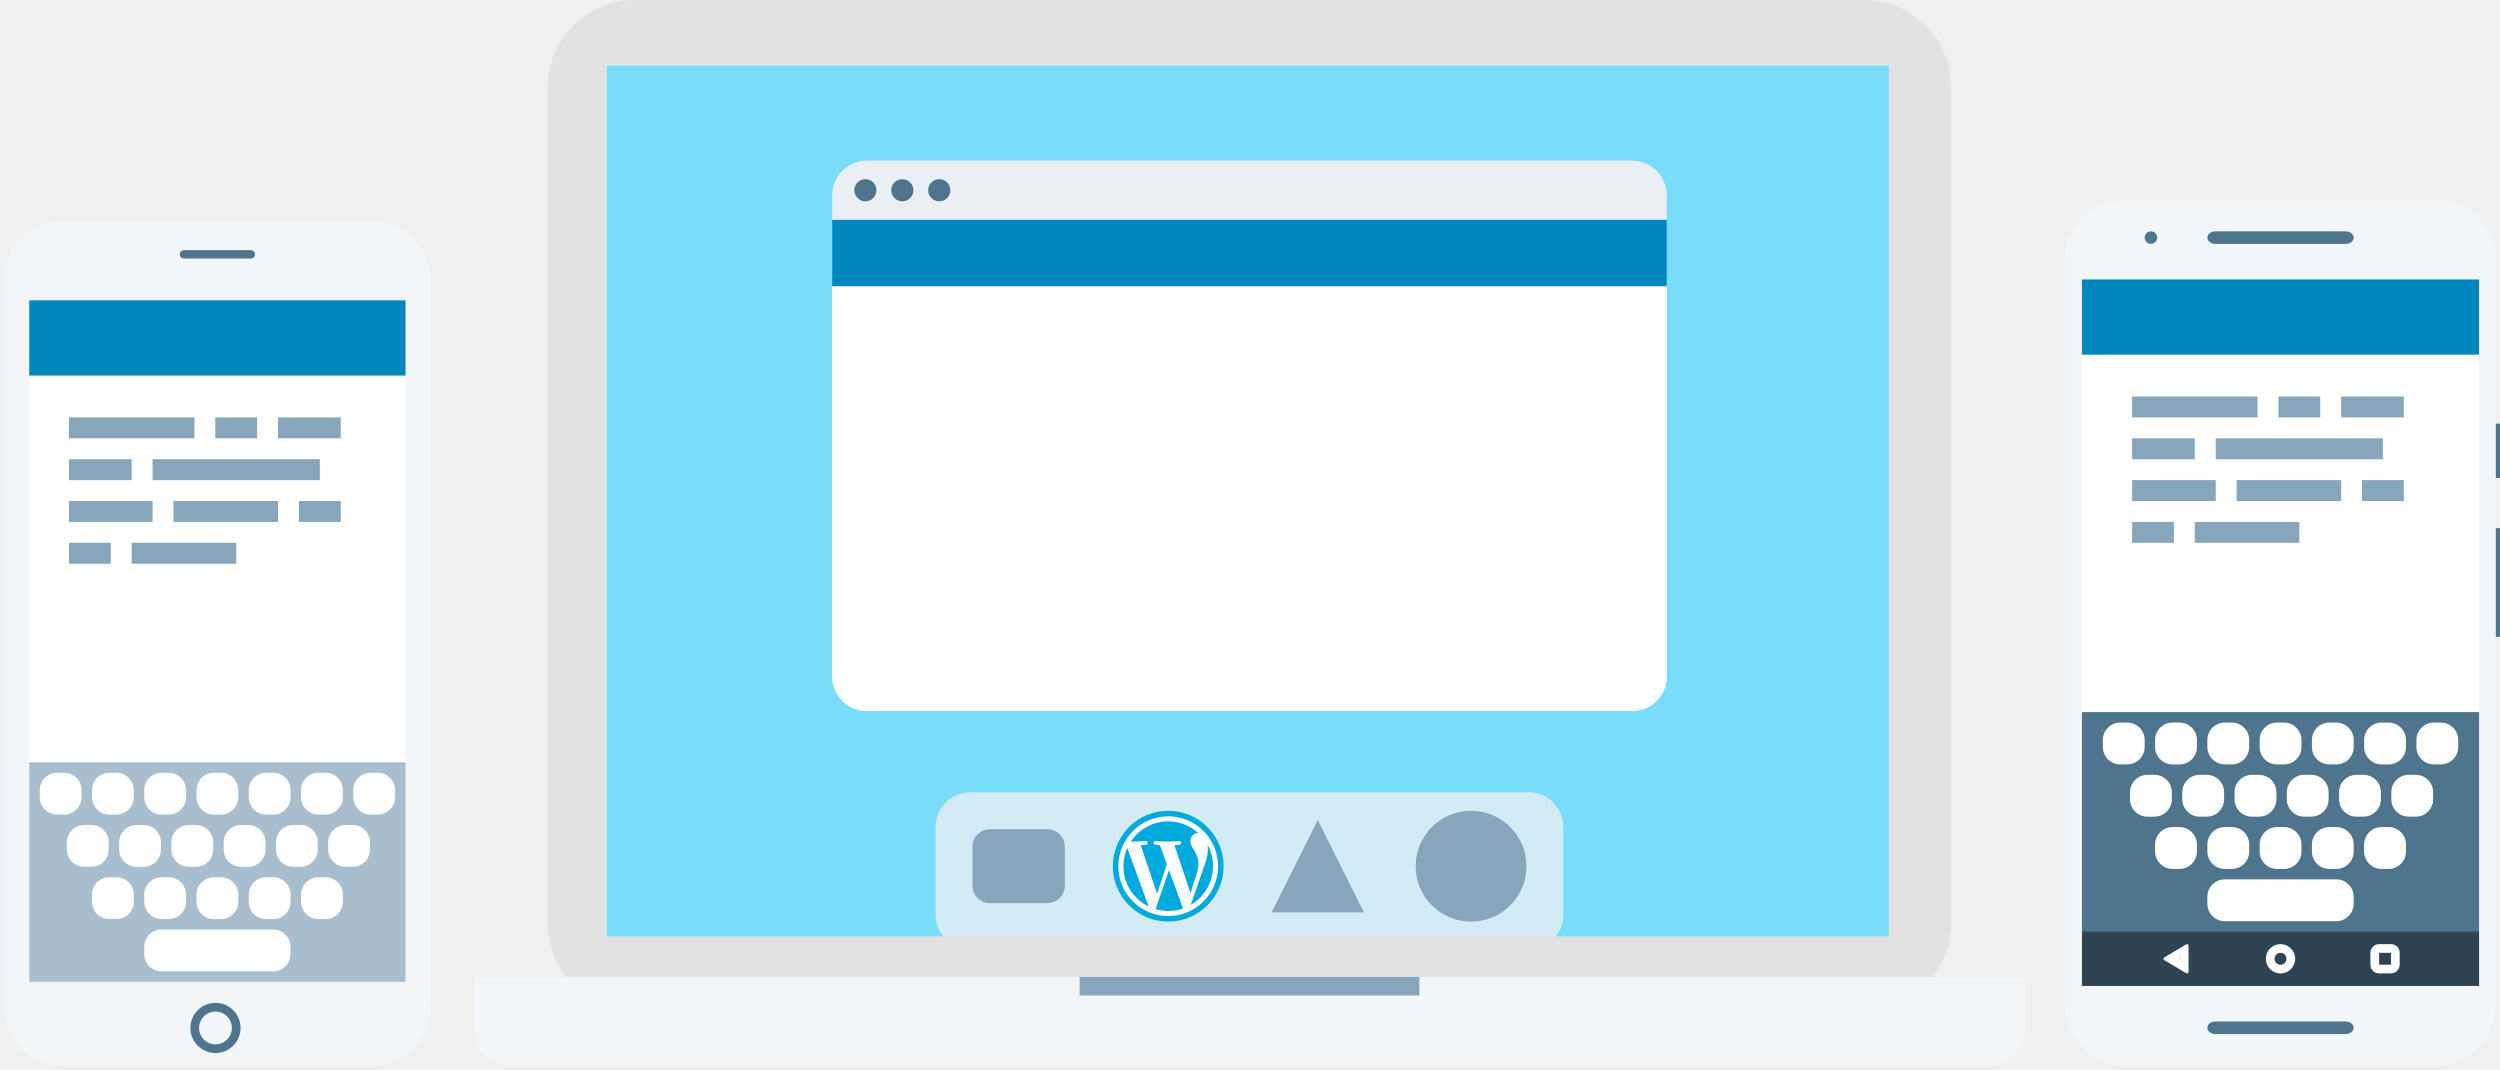
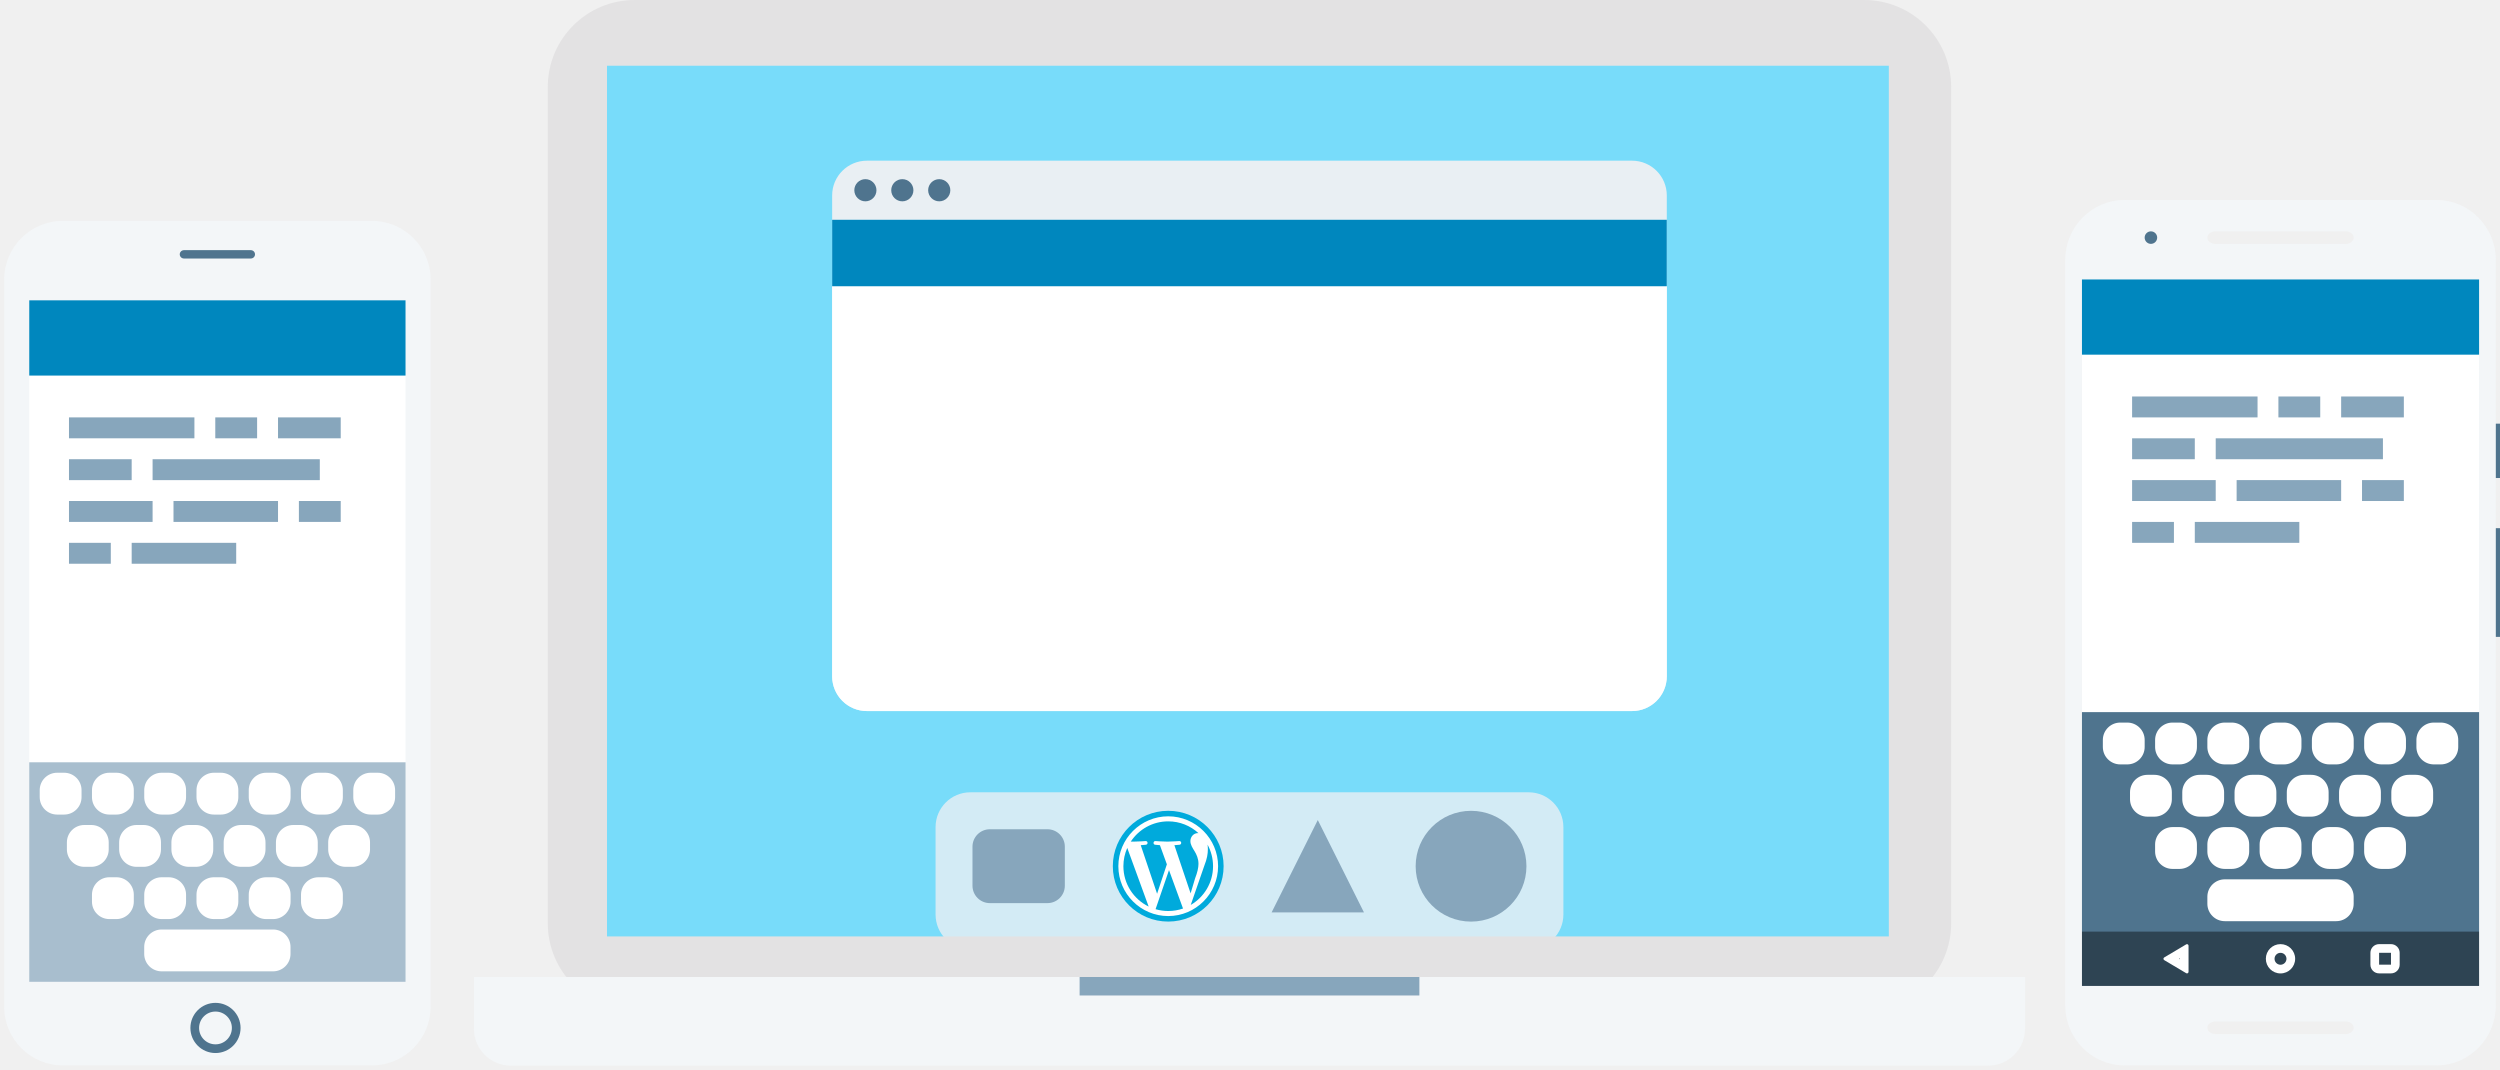
<svg xmlns="http://www.w3.org/2000/svg" xmlns:xlink="http://www.w3.org/1999/xlink" width="575" height="246" viewBox="0 0 575 246" version="1.1">
  <defs>
    <path d="M48.6 191.39C45.41 191.39 42.83 188.81 42.83 185.62 42.83 182.43 45.41 179.85 48.6 179.85 51.78 179.85 54.37 182.43 54.37 185.62 54.37 188.81 51.78 191.39 48.6 191.39L48.6 191.39Z" id="path-1" />
    <mask id="mask-2" maskContentUnits="userSpaceOnUse" maskUnits="objectBoundingBox" x="0" y="0" width="11.54" height="11.54" fill="white">
      <use xlink:href="#path-1" />
    </mask>
    <circle id="path-3" cx="46.63" cy="6.25" r="3.37" />
    <mask id="mask-4" maskContentUnits="userSpaceOnUse" maskUnits="objectBoundingBox" x="0" y="0" width="6.73" height="6.73" fill="white">
      <use xlink:href="#path-3" />
    </mask>
    <path d="M25.13 9.62C25.07 9.62 25 9.6 24.95 9.57L19.89 6.56C19.78 6.5 19.71 6.38 19.71 6.25 19.71 6.12 19.78 6 19.89 5.94L24.95 2.93C25.06 2.87 25.19 2.87 25.3 2.93 25.41 3 25.48 3.12 25.48 3.24L25.48 9.25C25.48 9.38 25.41 9.5 25.3 9.57 25.25 9.6 25.19 9.62 25.13 9.62L25.13 9.62Z" id="path-5" />
    <mask id="mask-6" maskContentUnits="userSpaceOnUse" maskUnits="objectBoundingBox" x="0" y="0" width="5.77" height="6.73" fill="white">
      <use xlink:href="#path-5" />
    </mask>
    <rect id="path-7" x="67.31" y="2.88" width="6.73" height="6.73" rx="2" />
    <mask id="mask-8" maskContentUnits="userSpaceOnUse" maskUnits="objectBoundingBox" x="0" y="0" width="6.73" height="6.73" fill="white">
      <use xlink:href="#path-7" />
    </mask>
    <rect id="path-9" x="0" y="0" width="271.81" height="183.51" />
    <path d="M191.97 0L191.97 104.99C191.97 109.41 188.39 112.99 183.96 112.99L8 112.99C3.58 112.99 0 109.41 0 104.99L0 0 191.97 0Z" id="path-11" />
  </defs>
  <g id="At-a-Glance-(Full)" stroke="none" stroke-width="1" fill="none" fill-rule="evenodd">
    <g id="At-a-Glance---apps-landing-v2---big-intro" transform="translate(-346, -2119)">
      <g id="top-section" transform="translate(-191, -67)">
        <g id="devices" transform="translate(537, 2186)">
          <g id="triple-devices">
            <g id="white-iphone" transform="translate(0, 50)">
              <g id="Contents" transform="translate(3.365385, 15.71154)">
                <g id="Responsive-Calypso">
                  <polygon id="BG" fill="#FFFFFF" points="0.96 3.37 92.31 3.37 92.31 165.87 0.96 165.87" />
                  <rect id="masterbar" fill="#0087BE" x="0" y="0" width="93.27" height="20.67" />
                  <g id="Text" transform="translate(12.5, 30.28846)" fill="#87A6BC">
                    <rect id="Rectangle-6" x="0" y="0" width="28.85" height="4.81" />
                    <rect id="Rectangle-6-Copy" x="33.65" y="0" width="9.62" height="4.81" />
                    <rect id="Rectangle-6-Copy" x="48.08" y="0" width="14.42" height="4.81" />
                    <rect id="Rectangle-6-Copy" x="0" y="9.62" width="14.42" height="4.81" />
                    <rect id="Rectangle-6-Copy" x="19.23" y="9.62" width="38.46" height="4.81" />
                    <rect id="Rectangle-6-Copy" x="0" y="19.23" width="19.23" height="4.81" />
                    <rect id="Rectangle-6-Copy" x="24.04" y="19.23" width="24.04" height="4.81" />
                    <rect id="Rectangle-6-Copy" x="52.88" y="19.23" width="9.62" height="4.81" />
                    <rect id="Rectangle-6-Copy" x="0" y="28.85" width="9.62" height="4.81" />
                    <rect id="Rectangle-6-Copy" x="14.42" y="28.85" width="24.04" height="4.81" />
                  </g>
                </g>
                <g id="Keyboard" transform="translate(1.923077, 109.6154)">
                  <rect id="keyboard" fill="#A8BECE" x="0" y="0" width="89.42" height="54.33" />
                  <rect id="space" fill="#FFFFFF" x="27.88" y="38.46" width="33.65" height="9.62" rx="4" />
                  <g id="bottom-row" transform="translate(15.86538, 26.44231)" fill="#FFFFFF">
                    <rect id="Rectangle-17-Copy" x="0" y="0" width="9.62" height="9.62" rx="4" />
                    <rect id="Rectangle-17-Copy" x="12.02" y="0" width="9.62" height="9.62" rx="4" />
                    <rect id="Rectangle-17-Copy-2" x="24.04" y="0" width="9.62" height="9.62" rx="4" />
                    <rect id="Rectangle-17-Copy-3" x="36.06" y="0" width="9.62" height="9.62" rx="4" />
                    <rect id="Rectangle-17-Copy-4" x="48.08" y="0" width="9.62" height="9.62" rx="4" />
                  </g>
                  <g id="middle-row" transform="translate(10.09615, 14.42308)" fill="#FFFFFF">
                    <rect id="Rectangle-17-Copy" x="0" y="0" width="9.62" height="9.62" rx="4" />
                    <rect id="Rectangle-17-Copy" x="12.02" y="0" width="9.62" height="9.62" rx="4" />
                    <rect id="Rectangle-17-Copy-2" x="24.04" y="0" width="9.62" height="9.62" rx="4" />
                    <rect id="Rectangle-17-Copy-3" x="36.06" y="0" width="9.62" height="9.62" rx="4" />
                    <rect id="Rectangle-17-Copy-4" x="48.08" y="0" width="9.62" height="9.62" rx="4" />
                    <rect id="Rectangle-17-Copy-5" x="60.1" y="0" width="9.62" height="9.62" rx="4" />
                  </g>
                  <g id="top-row" transform="translate(3.846154, 2.403846)" fill="#FFFFFF">
                    <rect id="Rectangle-17-Copy" x="0" y="0" width="9.62" height="9.62" rx="4" />
                    <rect id="Rectangle-17-Copy" x="12.02" y="0" width="9.62" height="9.62" rx="4" />
                    <rect id="Rectangle-17-Copy-2" x="24.04" y="0" width="9.62" height="9.62" rx="4" />
                    <rect id="Rectangle-17-Copy-3" x="36.06" y="0" width="9.62" height="9.62" rx="4" />
                    <rect id="Rectangle-17-Copy-4" x="48.08" y="0" width="9.62" height="9.62" rx="4" />
                    <rect id="Rectangle-17-Copy-5" x="60.1" y="0" width="9.62" height="9.62" rx="4" />
                    <rect id="Rectangle-17-Copy-5" x="72.12" y="0" width="9.62" height="9.62" rx="4" />
                  </g>
                </g>
              </g>
              <g id="iPhone" transform="translate(0.961538, 0.807692)">
                <path d="M84.62 0L13.46 0C6.06 0 0 6.06 0 13.46L0 180.77C0 188.17 6.06 194.23 13.46 194.23L84.62 194.23C92.02 194.23 98.08 188.17 98.08 180.77L98.08 13.46C98.08 6.06 92.02 0 84.62 0ZM5.77 18.27L92.31 18.27 92.31 175 5.77 175 5.77 18.27Z" id="Combined-Shape" fill="#F3F6F8" />
                <use id="home-button" stroke="#4F748E" mask="url(#mask-2)" stroke-width="4" xlink:href="#path-1" />
                <path d="M41.35 6.73L56.73 6.73C57.26 6.73 57.69 7.16 57.69 7.69 57.69 8.22 57.26 8.65 56.73 8.65L41.35 8.65C40.82 8.65 40.38 8.22 40.38 7.69 40.38 7.16 40.82 6.73 41.35 6.73L41.35 6.73Z" id="mic" fill="#4F748E" />
              </g>
            </g>
            <g id="white-Nexus-5X" transform="translate(475, 46)">
              <g id="Contents" transform="translate(2.403846, 14.90385)">
                <g id="Responsive-Calypso" transform="translate(0.480769, 0)">
                  <polygon id="BG" fill="#FFFFFF" points="0.96 3.37 92.31 3.37 92.31 165.87 0.96 165.87" />
                  <rect id="masterbar" fill="#0087BE" x="0" y="0" width="93.27" height="20.67" />
                  <g id="Text" transform="translate(12.5, 30.28846)" fill="#87A6BC">
                    <rect id="Rectangle-6" x="0" y="0" width="28.85" height="4.81" />
                    <rect id="Rectangle-6-Copy" x="33.65" y="0" width="9.62" height="4.81" />
                    <rect id="Rectangle-6-Copy" x="48.08" y="0" width="14.42" height="4.81" />
                    <rect id="Rectangle-6-Copy" x="0" y="9.62" width="14.42" height="4.81" />
                    <rect id="Rectangle-6-Copy" x="19.23" y="9.62" width="38.46" height="4.81" />
                    <rect id="Rectangle-6-Copy" x="0" y="19.23" width="19.23" height="4.81" />
                    <rect id="Rectangle-6-Copy" x="24.04" y="19.23" width="24.04" height="4.81" />
                    <rect id="Rectangle-6-Copy" x="52.88" y="19.23" width="9.62" height="4.81" />
                    <rect id="Rectangle-6-Copy" x="0" y="28.85" width="9.62" height="4.81" />
                    <rect id="Rectangle-6-Copy" x="14.42" y="28.85" width="24.04" height="4.81" />
                  </g>
                </g>
                <g id="Keyboard" transform="translate(0, 102.8846)">
                  <rect id="keyboard" fill="#4F748E" x="0" y="0" width="93.75" height="53.37" />
                  <rect id="space" fill="#FFFFFF" x="30.29" y="38.46" width="33.65" height="9.62" rx="4" />
                  <g id="bottom-row" transform="translate(18.26923, 26.44231)" fill="#FFFFFF">
                    <rect id="Rectangle-17-Copy" x="0" y="0" width="9.62" height="9.62" rx="4" />
                    <rect id="Rectangle-17-Copy" x="12.02" y="0" width="9.62" height="9.62" rx="4" />
                    <rect id="Rectangle-17-Copy-2" x="24.04" y="0" width="9.62" height="9.62" rx="4" />
                    <rect id="Rectangle-17-Copy-3" x="36.06" y="0" width="9.62" height="9.62" rx="4" />
                    <rect id="Rectangle-17-Copy-4" x="48.08" y="0" width="9.62" height="9.62" rx="4" />
                  </g>
                  <g id="middle-row" transform="translate(12.5, 14.42308)" fill="#FFFFFF">
                    <rect id="Rectangle-17-Copy" x="0" y="0" width="9.62" height="9.62" rx="4" />
                    <rect id="Rectangle-17-Copy" x="12.02" y="0" width="9.62" height="9.62" rx="4" />
                    <rect id="Rectangle-17-Copy-2" x="24.04" y="0" width="9.62" height="9.62" rx="4" />
                    <rect id="Rectangle-17-Copy-3" x="36.06" y="0" width="9.62" height="9.62" rx="4" />
                    <rect id="Rectangle-17-Copy-4" x="48.08" y="0" width="9.62" height="9.62" rx="4" />
                    <rect id="Rectangle-17-Copy-5" x="60.1" y="0" width="9.62" height="9.62" rx="4" />
                  </g>
                  <g id="top-row" transform="translate(6.25, 2.403846)" fill="#FFFFFF">
                    <rect id="Rectangle-17-Copy" x="0" y="0" width="9.62" height="9.62" rx="4" />
                    <rect id="Rectangle-17-Copy" x="12.02" y="0" width="9.62" height="9.62" rx="4" />
                    <rect id="Rectangle-17-Copy-2" x="24.04" y="0" width="9.62" height="9.62" rx="4" />
                    <rect id="Rectangle-17-Copy-3" x="36.06" y="0" width="9.62" height="9.62" rx="4" />
                    <rect id="Rectangle-17-Copy-4" x="48.08" y="0" width="9.62" height="9.62" rx="4" />
                    <rect id="Rectangle-17-Copy-5" x="60.1" y="0" width="9.62" height="9.62" rx="4" />
                    <rect id="Rectangle-17-Copy-5" x="72.12" y="0" width="9.62" height="9.62" rx="4" />
                  </g>
                </g>
                <g id="Systembar" transform="translate(0.480769, 153.3654)">
                  <rect fill="#2E4453" x="0" y="0" width="93.27" height="15.38" />
                  <use id="home" stroke="#FFFFFF" mask="url(#mask-4)" stroke-width="4" xlink:href="#path-3" />
                  <use id="back" stroke="#FFFFFF" mask="url(#mask-6)" stroke-width="4" xlink:href="#path-5" />
                  <use id="multitask" stroke="#FFFFFF" mask="url(#mask-8)" stroke-width="4" xlink:href="#path-7" />
                </g>
              </g>
              <g id="Phone">
-                 <path d="M85.44 0L13.59 0C6.12 0 0 6.21 0 13.79L0 185.24C0 192.83 6.12 199.04 13.59 199.04L85.44 199.04C92.92 199.04 99.04 192.83 99.04 185.24L99.04 13.79C99.04 6.21 92.92 0 85.44 0ZM3.85 18.27L95.19 18.27 95.19 180.77 3.85 180.77 3.85 18.27Z" id="Combined-Shape" fill="#F3F6F8" />
-                 <path d="M34.56 7.21L64.48 7.21C65.51 7.21 66.35 7.86 66.35 8.65 66.35 9.45 65.51 10.1 64.48 10.1L34.56 10.1C33.53 10.1 32.69 9.45 32.69 8.65 32.69 7.86 33.53 7.21 34.56 7.21L34.56 7.21Z" id="mic" fill="#4F748E" />
-                 <path d="M34.56 188.94L64.48 188.94C65.51 188.94 66.35 189.59 66.35 190.38 66.35 191.18 65.51 191.83 64.48 191.83L34.56 191.83C33.53 191.83 32.69 191.18 32.69 190.38 32.69 189.59 33.53 188.94 34.56 188.94L34.56 188.94Z" id="mic-copy" fill="#4F748E" />
+                 <path d="M85.44 0L13.59 0C6.12 0 0 6.21 0 13.79L0 185.24C0 192.83 6.12 199.04 13.59 199.04L85.44 199.04C92.92 199.04 99.04 192.83 99.04 185.24L99.04 13.79C99.04 6.21 92.92 0 85.44 0ZM3.85 18.27L95.19 18.27 95.19 180.77 3.85 180.77 3.85 18.27ZM34.56 7.21L64.48 7.21C65.51 7.21 66.35 7.86 66.35 8.65 66.35 9.45 65.51 10.1 64.48 10.1L34.56 10.1C33.53 10.1 32.69 9.45 32.69 8.65 32.69 7.86 33.53 7.21 34.56 7.21L34.56 7.21ZM34.56 188.94L64.48 188.94C65.51 188.94 66.35 189.59 66.35 190.38 66.35 191.18 65.51 191.83 64.48 191.83L34.56 191.83C33.53 191.83 32.69 191.18 32.69 190.38 32.69 189.59 33.53 188.94 34.56 188.94L34.56 188.94Z" id="Combined-Shape" fill="#F3F6F8" />
                <circle id="camera" fill="#4F748E" cx="19.71" cy="8.65" r="1.44" />
                <g id="Buttons" transform="translate(99.03846, 51.44231)" fill="#4F748E">
                  <rect id="Rectangle-92" x="0" y="0" width="0.96" height="12.5" />
                  <rect id="Rectangle-92" x="0" y="24.04" width="0.96" height="25" />
                </g>
              </g>
            </g>
            <g id="MacBook" transform="translate(109, 0)">
              <rect id="top" fill="#E3E2E3" x="16.99" y="0" width="322.78" height="232.36" rx="20" />
              <path d="M0 224.71L0 236.6C0 241.3 3.8 245.1 8.49 245.1L348.26 245.1C352.95 245.1 356.76 241.3 356.76 236.6L356.76 224.71 0 224.71 0 224.71Z" id="bottom" fill="#F3F6F8" />
              <rect id="groove" fill="#87A6BC" x="139.31" y="224.71" width="78.15" height="4.25" />
              <rect id="screen" fill="#78DCFA" x="30.61" y="15" width="297.38" height="203.98" />
              <g id="OSX" transform="translate(42.47104, 32.70851)">
                <g id="OSX-Dock">
                  <mask id="mask-10" fill="white">
                    <use xlink:href="#path-9" />
                  </mask>
                  <use id="Mask" fill="#78DCFA" xlink:href="#path-9" />
                  <rect id="dock" fill-opacity="0.8" fill="#E9EFF3" mask="url(#mask-10)" x="63.71" y="149.52" width="144.4" height="36.11" rx="8" />
                  <rect id="finder" fill="#87A6BC" mask="url(#mask-10)" x="72.2" y="158.02" width="21.24" height="16.99" rx="4" />
                  <polygon id="Triangle-1" fill="#87A6BC" mask="url(#mask-10)" points="151.62 155.9 162.24 177.14 141 177.14" />
                  <ellipse id="Oval-1" fill="#87A6BC" mask="url(#mask-10)" cx="186.87" cy="166.52" rx="12.74" ry="12.74" />
                  <g id="WordPress" mask="url(#mask-10)">
                    <g transform="translate(104.4788, 149.5246)">
                      <ellipse id="circle" fill="#00AADC" cx="12.74" cy="16.99" rx="12.74" ry="12.74" />
                      <path d="M17.92 25.9L21.07 16.8C21.66 15.33 21.86 14.15 21.86 13.1 21.86 12.72 21.83 12.37 21.79 12.04 22.59 13.51 23.05 15.2 23.05 16.99 23.05 20.8 20.99 24.12 17.92 25.9L17.92 25.9ZM14.16 12.16C14.78 12.12 15.34 12.06 15.34 12.06 15.9 11.99 15.83 11.18 15.28 11.21 15.28 11.21 13.61 11.34 12.53 11.34 11.52 11.34 9.81 11.21 9.81 11.21 9.26 11.18 9.19 12.03 9.75 12.06 9.75 12.06 10.27 12.12 10.83 12.16L12.43 16.56 10.18 23.33 6.42 12.16C7.05 12.12 7.6 12.06 7.6 12.06 8.16 11.99 8.09 11.18 7.54 11.21 7.54 11.21 5.87 11.34 4.79 11.34 4.6 11.34 4.37 11.33 4.13 11.33 5.97 8.53 9.14 6.68 12.74 6.68 15.43 6.68 17.87 7.71 19.7 9.39 19.66 9.38 19.62 9.38 19.57 9.38 18.56 9.38 17.84 10.26 17.84 11.21 17.84 12.06 18.33 12.78 18.85 13.63 19.24 14.31 19.7 15.2 19.7 16.47 19.7 17.35 19.44 18.46 18.92 19.8L17.89 23.24 14.16 12.16ZM12.74 27.3C11.73 27.3 10.75 27.15 9.83 26.88L12.92 17.89 16.09 26.58C16.11 26.63 16.14 26.67 16.16 26.72 15.09 27.1 13.94 27.3 12.74 27.3L12.74 27.3ZM2.43 16.99C2.43 15.5 2.75 14.08 3.32 12.79L8.24 26.27C4.8 24.6 2.43 21.07 2.43 16.99L2.43 16.99ZM12.74 5.52C6.42 5.52 1.27 10.67 1.27 16.99 1.27 23.32 6.42 28.46 12.74 28.46 19.06 28.46 24.21 23.32 24.21 16.99 24.21 10.67 19.06 5.52 12.74 5.52L12.74 5.52Z" id="logomark" fill="#FFFFFF" />
                    </g>
                  </g>
                </g>
                <g id="App,-Linux/OSX" transform="translate(39.92278, 4.247859)">
                  <rect id="Browser" fill="#E9EFF3" x="0" y="0" width="191.97" height="126.59" rx="8" />
                  <g id="Contents" transform="translate(0, 13.59315)">
                    <mask id="mask-12" fill="white">
                      <use xlink:href="#path-11" />
                    </mask>
                    <use id="Mask" fill="#FFFFFF" xlink:href="#path-11" />
                  </g>
                  <rect id="masterbar" fill="#0087BE" x="0" y="13.59" width="191.97" height="15.29" />
                  <path d="M7.64 9.35C6.24 9.35 5.1 8.2 5.1 6.8 5.1 5.39 6.24 4.25 7.64 4.25 9.05 4.25 10.19 5.39 10.19 6.8 10.19 8.2 9.05 9.35 7.64 9.35ZM24.63 9.35C23.23 9.35 22.08 8.2 22.08 6.8 22.08 5.39 23.23 4.25 24.63 4.25 26.04 4.25 27.18 5.39 27.18 6.8 27.18 8.2 26.04 9.35 24.63 9.35ZM16.14 9.35C14.73 9.35 13.59 8.2 13.59 6.8 13.59 5.39 14.73 4.25 16.14 4.25 17.55 4.25 18.69 5.39 18.69 6.8 18.69 8.2 17.55 9.35 16.14 9.35Z" id="OSX/Linux" fill="#4F748E" />
                </g>
              </g>
              <path d="M26.48 11L329.52 11 329.52 219.89 26.48 219.89 26.48 11ZM30.58 15.1L325.43 15.1 325.43 215.38 30.58 215.38 30.58 15.1Z" id="Edge-overlay" fill="#E3E2E3" />
            </g>
          </g>
        </g>
      </g>
    </g>
  </g>
</svg>
